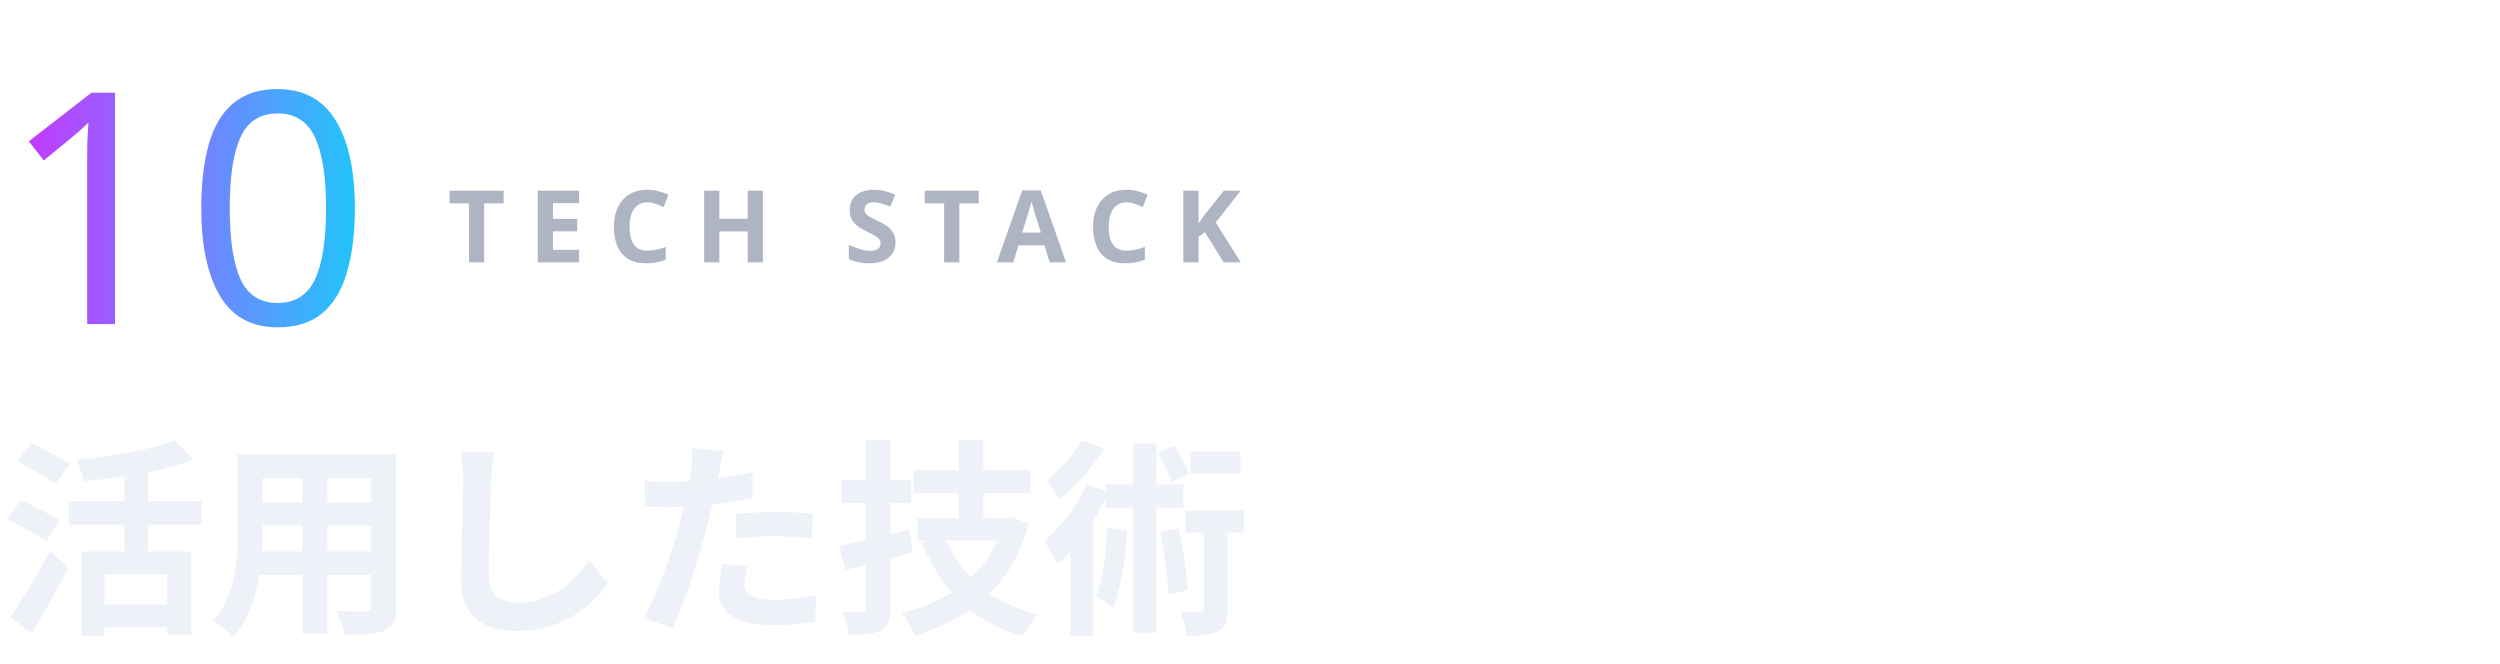
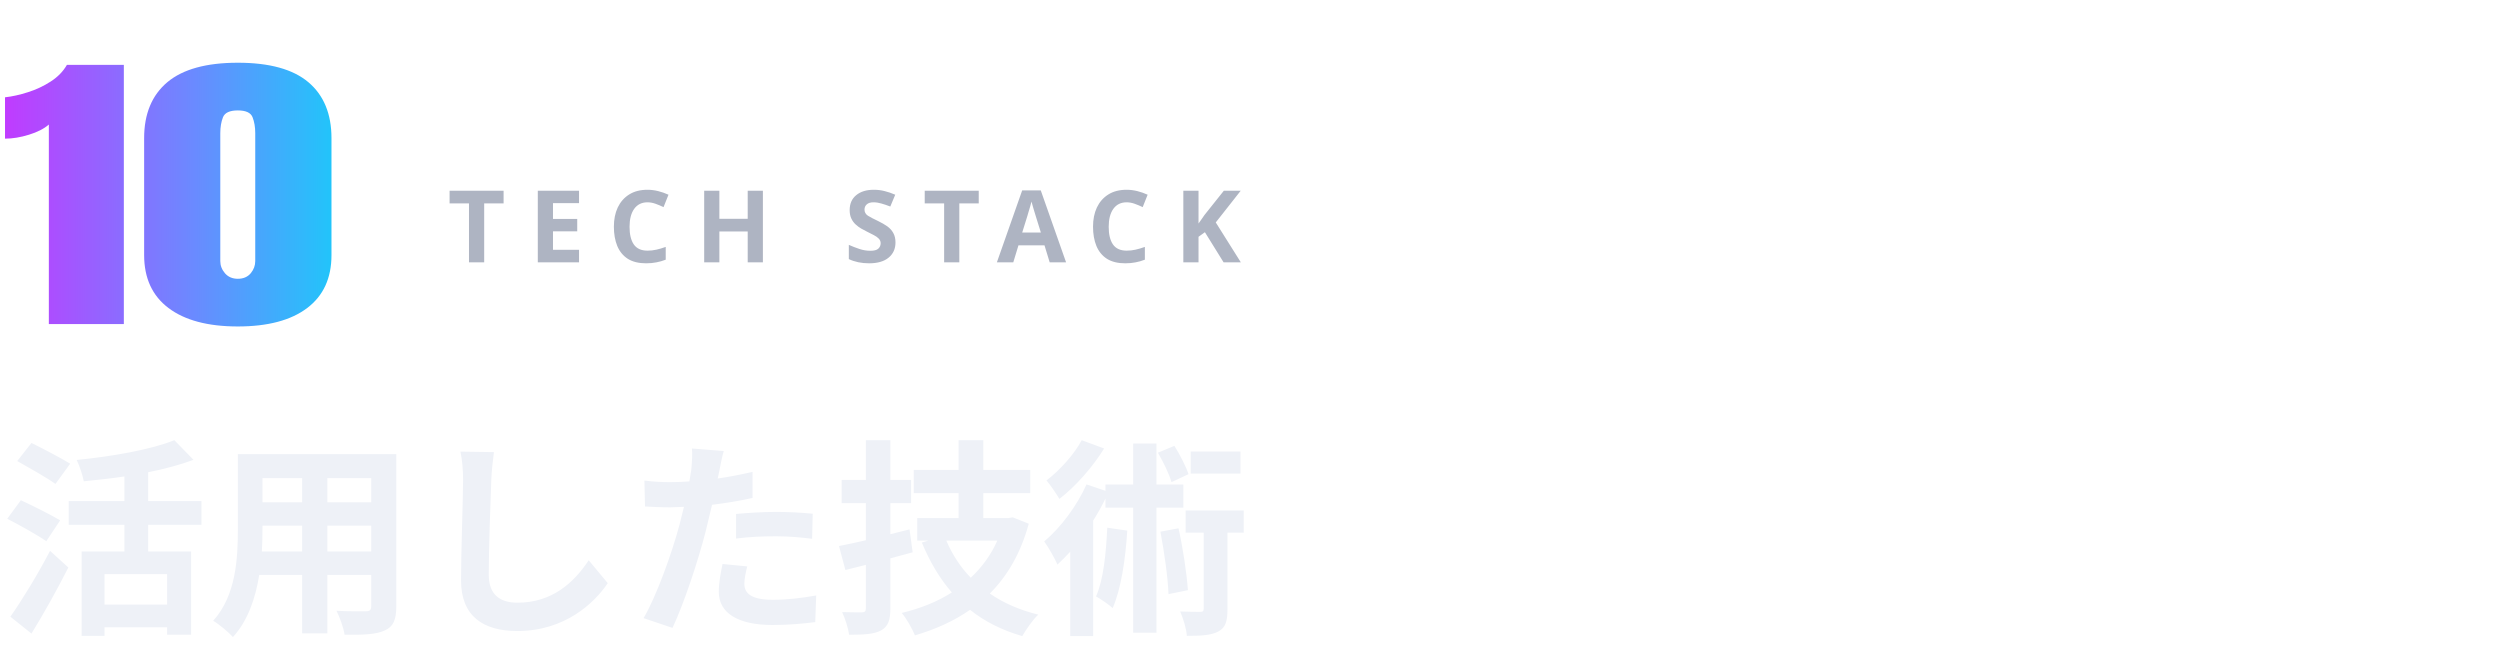
<svg xmlns="http://www.w3.org/2000/svg" viewBox="0 0 324 86" width="324" height="86" role="img">
  <defs>
    <filter id="glow" x="-30%" y="-30%" width="160%" height="160%">
-       <feGaussianBlur stdDeviation="1.6" result="b" />
-       <feMerge>
-         <feMergeNode in="b" />
-         <feMergeNode in="SourceGraphic" />
-       </feMerge>
+       <feGaussianBlur stdDeviation="1.6" />
    </filter>
    <linearGradient id="brand" x1="0" y1="0" x2="1" y2="0">
      <stop offset="0" stop-color="#C03BFF" />
      <stop offset=".55" stop-color="#6F86FF" />
      <stop offset="1" stop-color="#22C4FA" />
    </linearGradient>
    <linearGradient id="bg" x1="0" y1="0" x2="1" y2="1">
      <stop offset="0" stop-color="#141827" />
      <stop offset="1" stop-color="#231B35" />
    </linearGradient>
    <style>
.jp{font-family:'Hiragino Sans','Hiragino Kaku Gothic ProN','Yu Gothic UI','Yu Gothic','Meiryo','Noto Sans JP','Noto Sans CJK JP',sans-serif}
.disp{font-family:Impact,Haettenschweiler,'Anton','Arial Narrow Bold','Arial Black',sans-serif}
.gh{font-family:-apple-system,BlinkMacSystemFont,'Segoe UI','Noto Sans',Helvetica,Arial,sans-serif}
.rnd{font-family:RcRounded,'Hiragino Maru Gothic ProN','Yu Gothic UI','Noto Sans JP',sans-serif}
.hand{font-family:RcHand,'Hiragino Maru Gothic ProN','Yu Gothic UI','Noto Sans JP',sans-serif}
.mono{font-family:ui-monospace,SFMono-Regular,'Cascadia Mono',Consolas,'Liberation Mono',monospace}

@keyframes bob{0%,100%{transform:translateY(0)}50%{transform:translateY(-5px)}}
@keyframes blink{0%,90%,100%{transform:scaleY(1)}94%{transform:scaleY(.12)}}
@keyframes flow{to{stroke-dashoffset:-28}}
@keyframes pulse{0%,100%{opacity:.55}50%{opacity:1}}
.bob{animation:bob 2.6s ease-in-out infinite}
.eyes{transform-box:fill-box;transform-origin:center;animation:blink 4.8s infinite}
.flow{stroke-dasharray:6 8;animation:flow 1.1s linear infinite}
.pulse{animation:pulse 2.4s ease-in-out infinite}
@media (prefers-reduced-motion:reduce){.bob,.eyes,.flow,.pulse{animation:none}}
</style>
  </defs>
-   <text x="0" y="42" class="disp" font-size="42" font-weight="400" fill="url(#brand)" text-anchor="start" textLength="44" lengthAdjust="spacingAndGlyphs">10</text>
+   <path d="M6.33 42V16.14Q5.39 16.96 3.75 17.46Q2.11 17.97 0.65 17.97V12.61Q2.03 12.46 3.62 11.95Q5.21 11.45 6.58 10.56Q7.95 9.67 8.67 8.41H16.05V42ZM30.82 42.31Q25.01 42.31 21.84 39.92Q18.68 37.54 18.68 33.06V17.91Q18.68 13.18 21.69 10.65Q24.7 8.13 30.82 8.13Q36.97 8.13 39.96 10.65Q42.96 13.18 42.96 17.91V33.06Q42.96 37.54 39.81 39.92Q36.65 42.31 30.82 42.31ZM30.82 36.13Q31.89 36.13 32.49 35.42Q33.08 34.71 33.08 33.84V17.26Q33.08 16.08 32.73 15.19Q32.38 14.31 30.82 14.31Q29.26 14.31 28.9 15.19Q28.55 16.08 28.55 17.26V33.84Q28.55 34.71 29.16 35.42Q29.78 36.13 30.82 36.13Z" fill="url(#brand)" />
  <text x="58" y="34" class="gh" font-size="13" font-weight="600" fill="#AEB4C2" text-anchor="start" letter-spacing="3">TECH STACK</text>
  <text x="0" y="80" class="gh" font-size="27" font-weight="600" fill="#EEF1F7" text-anchor="start">活用した技術</text>
</svg>
